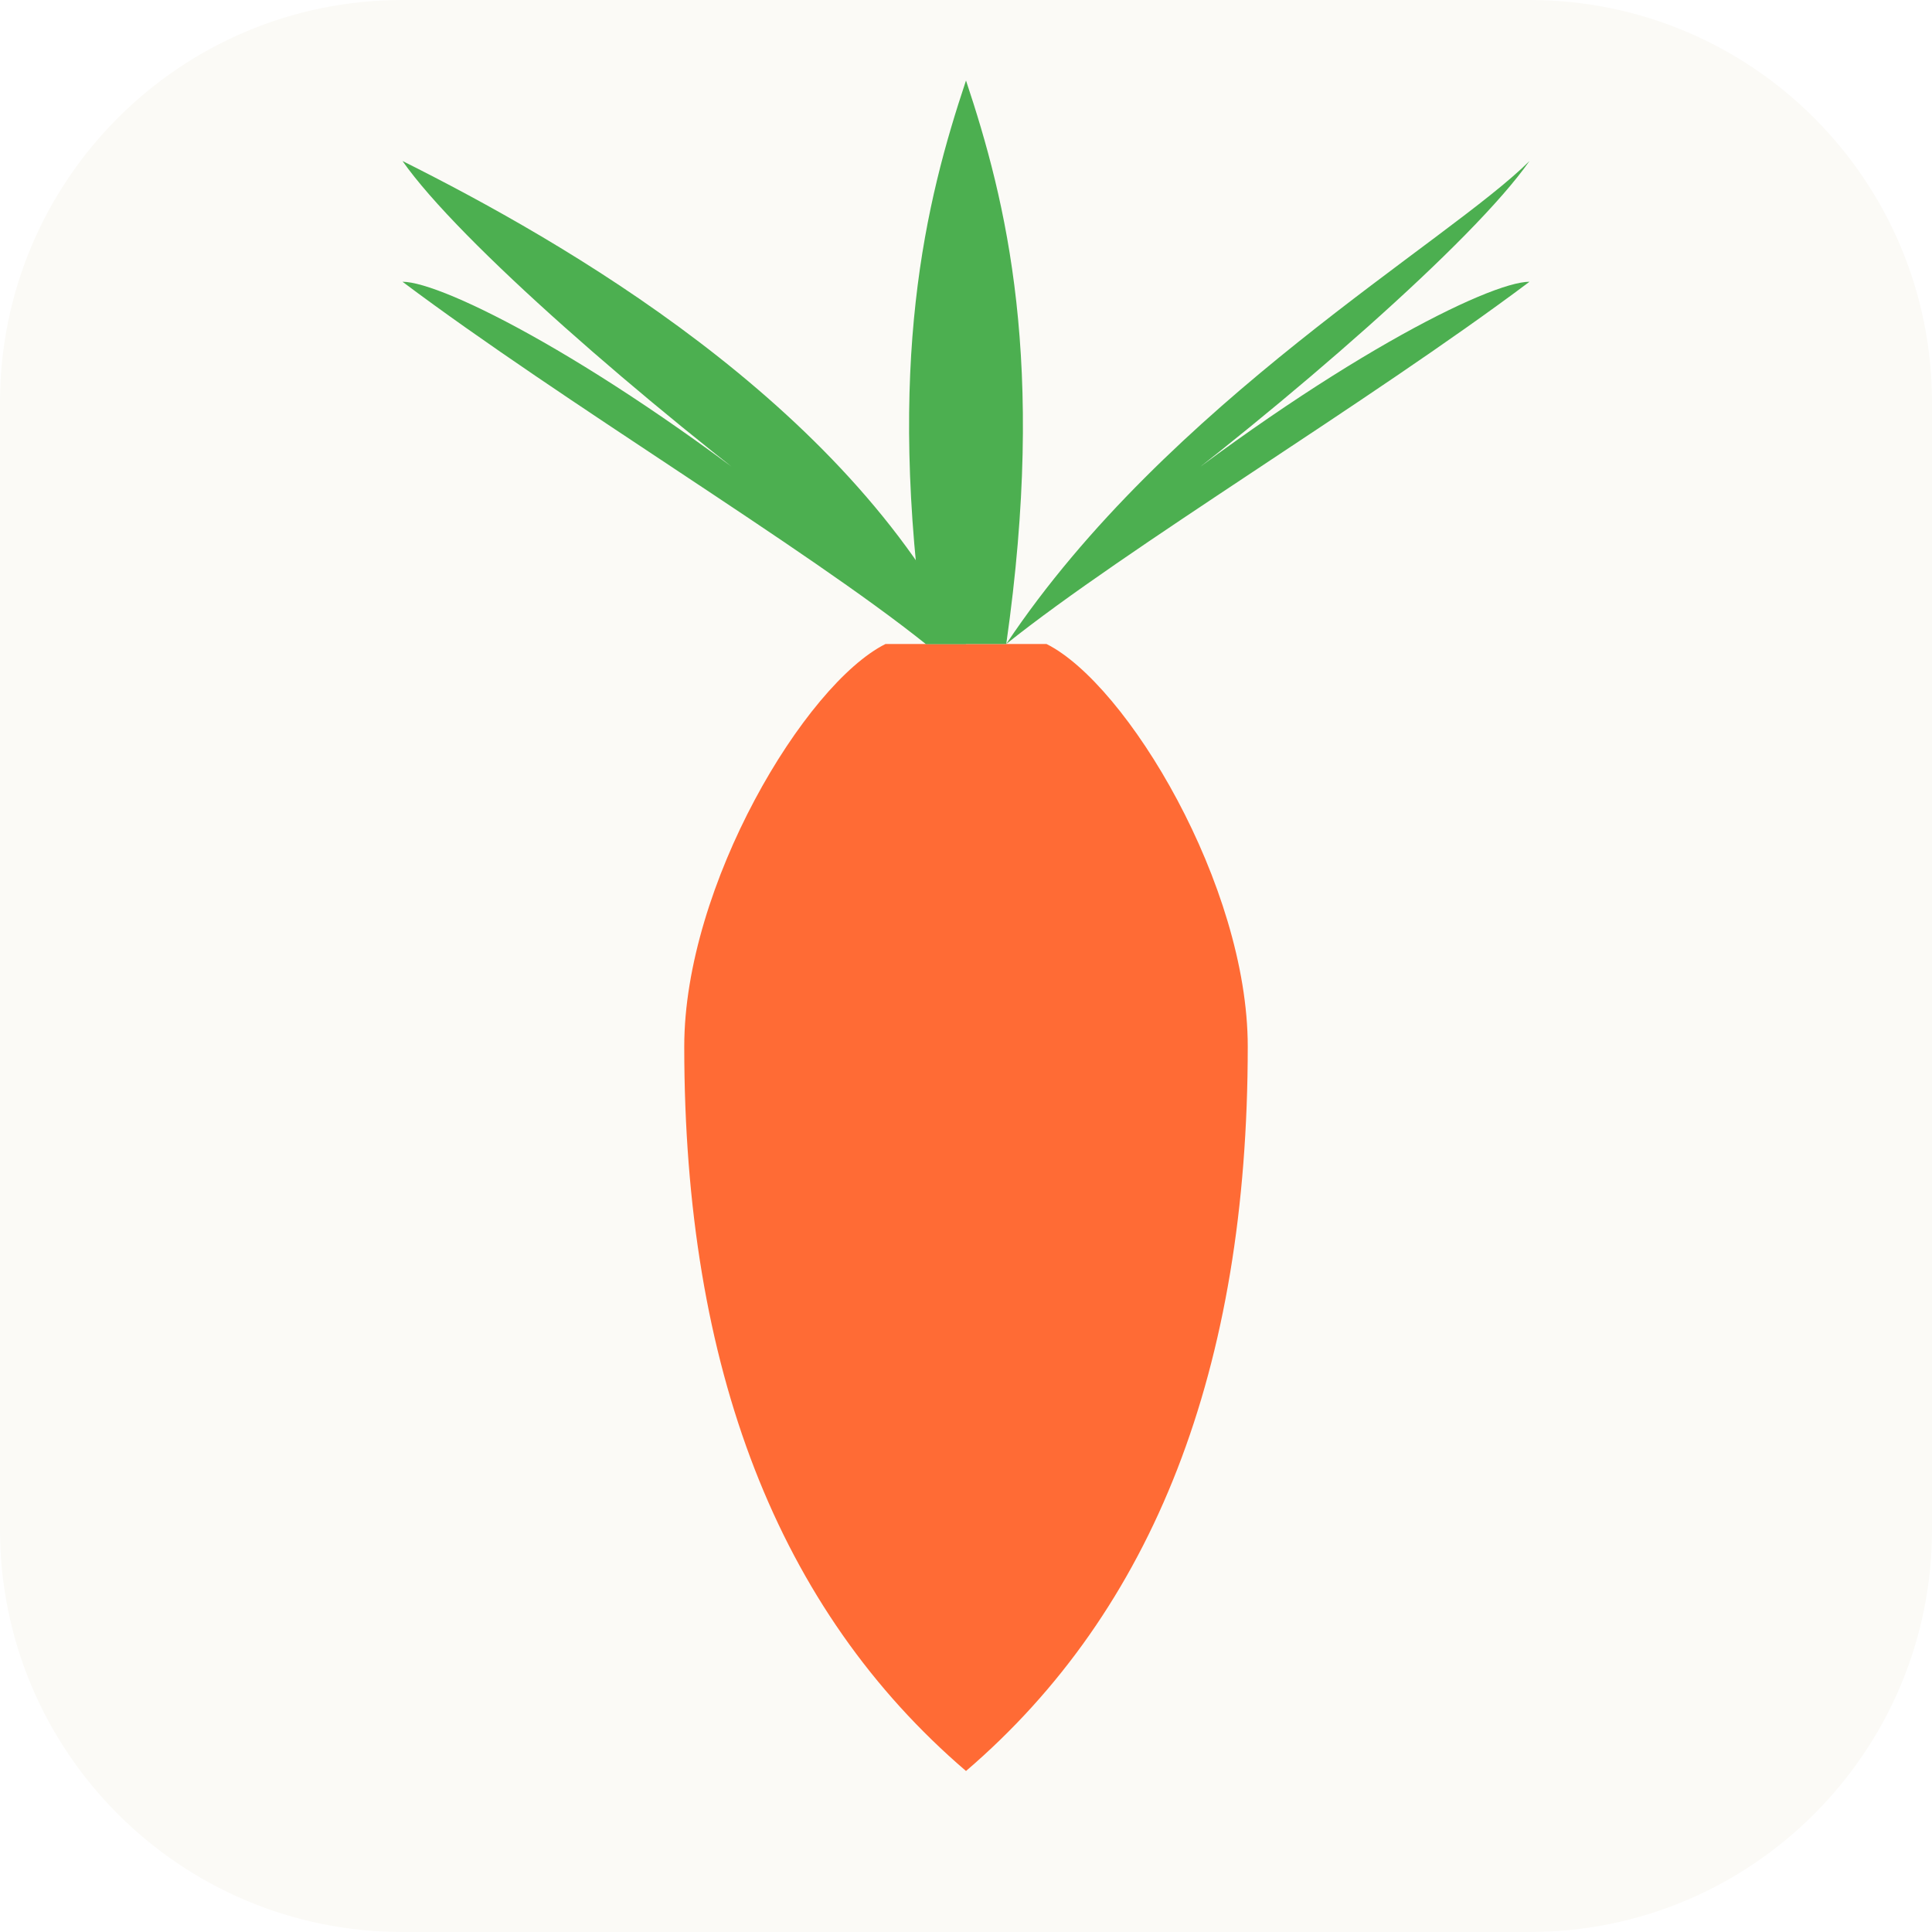
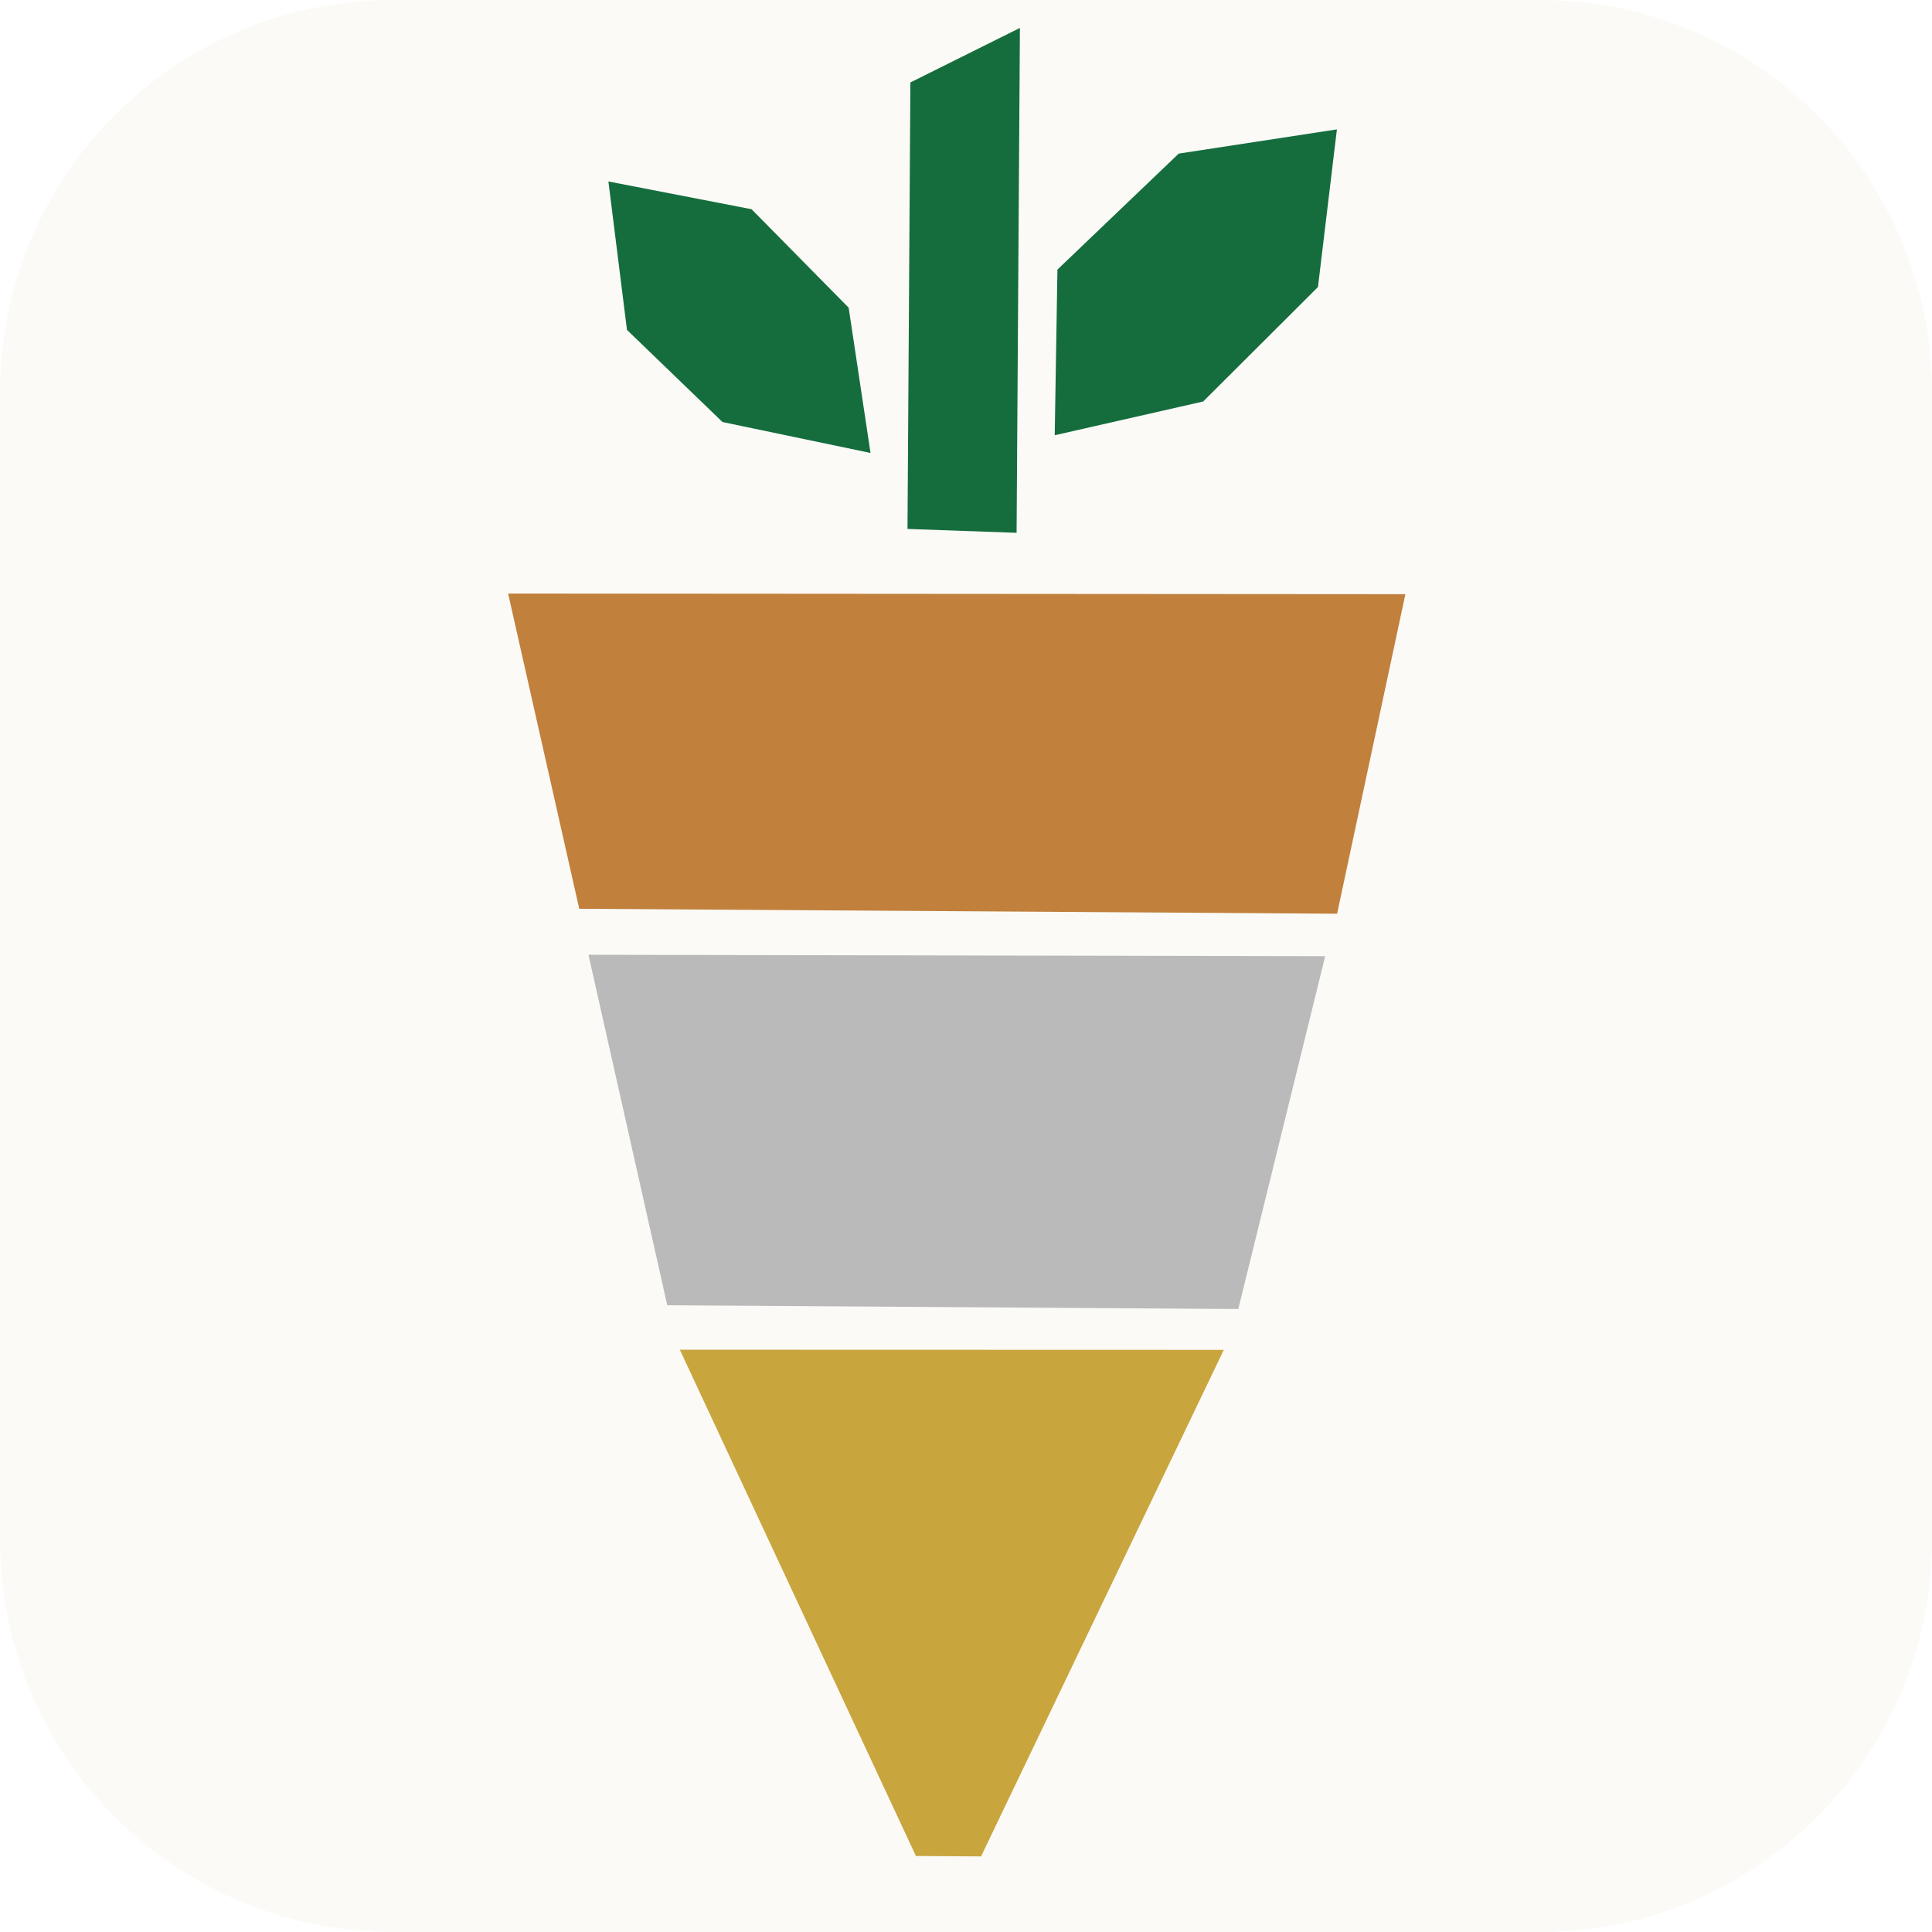
- <svg xmlns="http://www.w3.org/2000/svg" width="180" height="180" viewBox="0 0 24 24">
-   <rect width="24" height="24" rx="5" fill="#fbfaf6" />
-   <path d="M11 8 C10 8.5, 8.5 11, 8.5 13 Q8.5 19, 12 22 Q15.5 19, 15.5 13 C15.5 11, 14 8.5, 13 8 Z" fill="#ff6b35" />
-   <path d="M12 8 C10.5 5, 7 3, 5 2 C5.7 3, 8 5, 10 6.5 C7.5 4.5, 5.5 3.5, 5 3.5 C7 5, 10 6.8, 11.5 8 Z" fill="#4caf50" />
-   <path d="M11.5 8 C11 4.5, 11.5 2.5, 12 1 C12.5 2.5, 13 4.5, 12.5 8 Z" fill="#4caf50" />
-   <path d="M12.5 8 C14.5 5, 18 3, 19 2 C18.3 3, 16 5, 14 6.5 C16.5 4.5, 18.5 3.5, 19 3.5 C17 5, 14 6.8, 12.5 8 Z" fill="#4caf50" />
+ <svg xmlns="http://www.w3.org/2000/svg" width="180" height="180" viewBox="0 0 64 64">
+   <rect width="64" height="64" rx="13" fill="#fbfaf6" />
+   <path fill="#c1803c" d="m 16.832,19.662 2.356,10.442 25.105,0.164 2.262,-10.585 z" />
+   <path fill="#bababa" d="m 19.494,31.628 2.61,11.611 18.916,0.124 2.879,-11.688 z" />
+   <path fill="#c9a53e" d="m 22.52,44.711 7.821,16.771 2.158,0.014 8.041,-16.78 z" />
+   <path fill="#156d3e" d="M 30.062,17.522 30.158,2.731 33.786,0.925 33.676,17.65 Z" />
+   <path fill="#156d3e" d="m 28.837,15.005 -4.904,-1.025 -3.164,-3.052 -0.615,-4.917 4.743,0.92 3.216,3.262 z" />
+   <path fill="#156d3e" d="m 34.939,14.418 0.09,-5.488 4.018,-3.842 5.24,-0.802 -0.628,5.223 -3.802,3.791 z" />
</svg>
